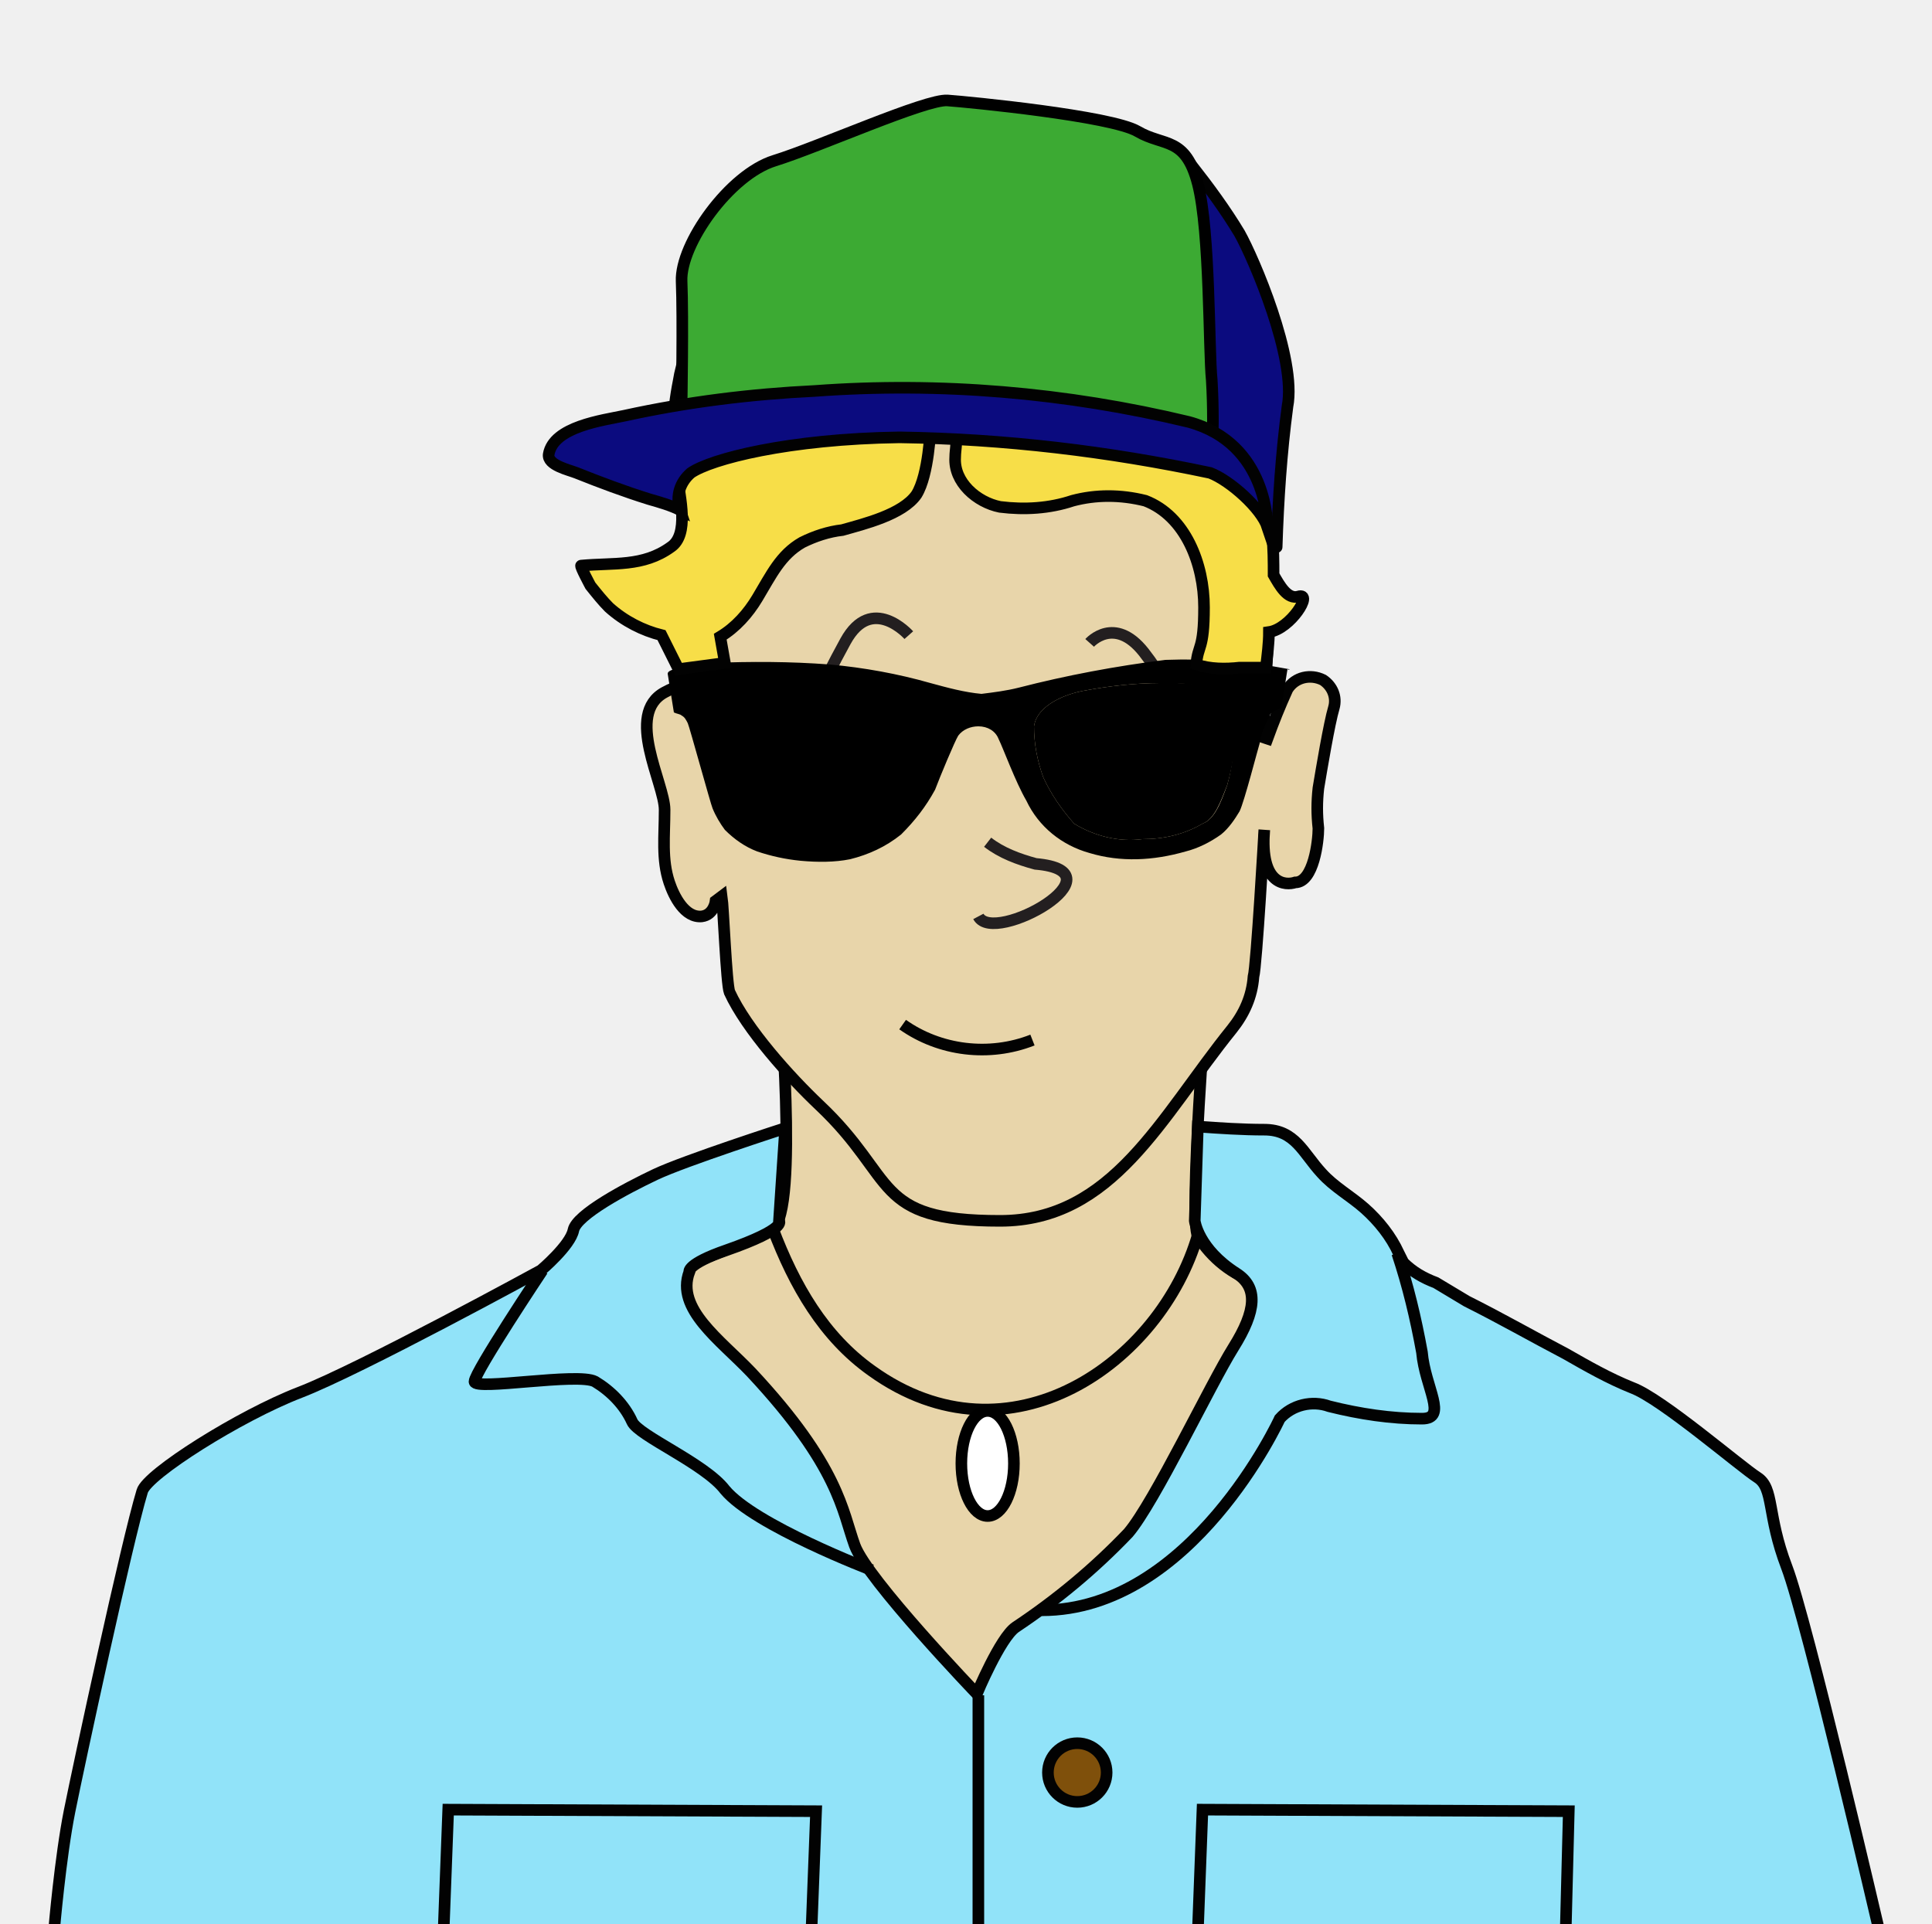
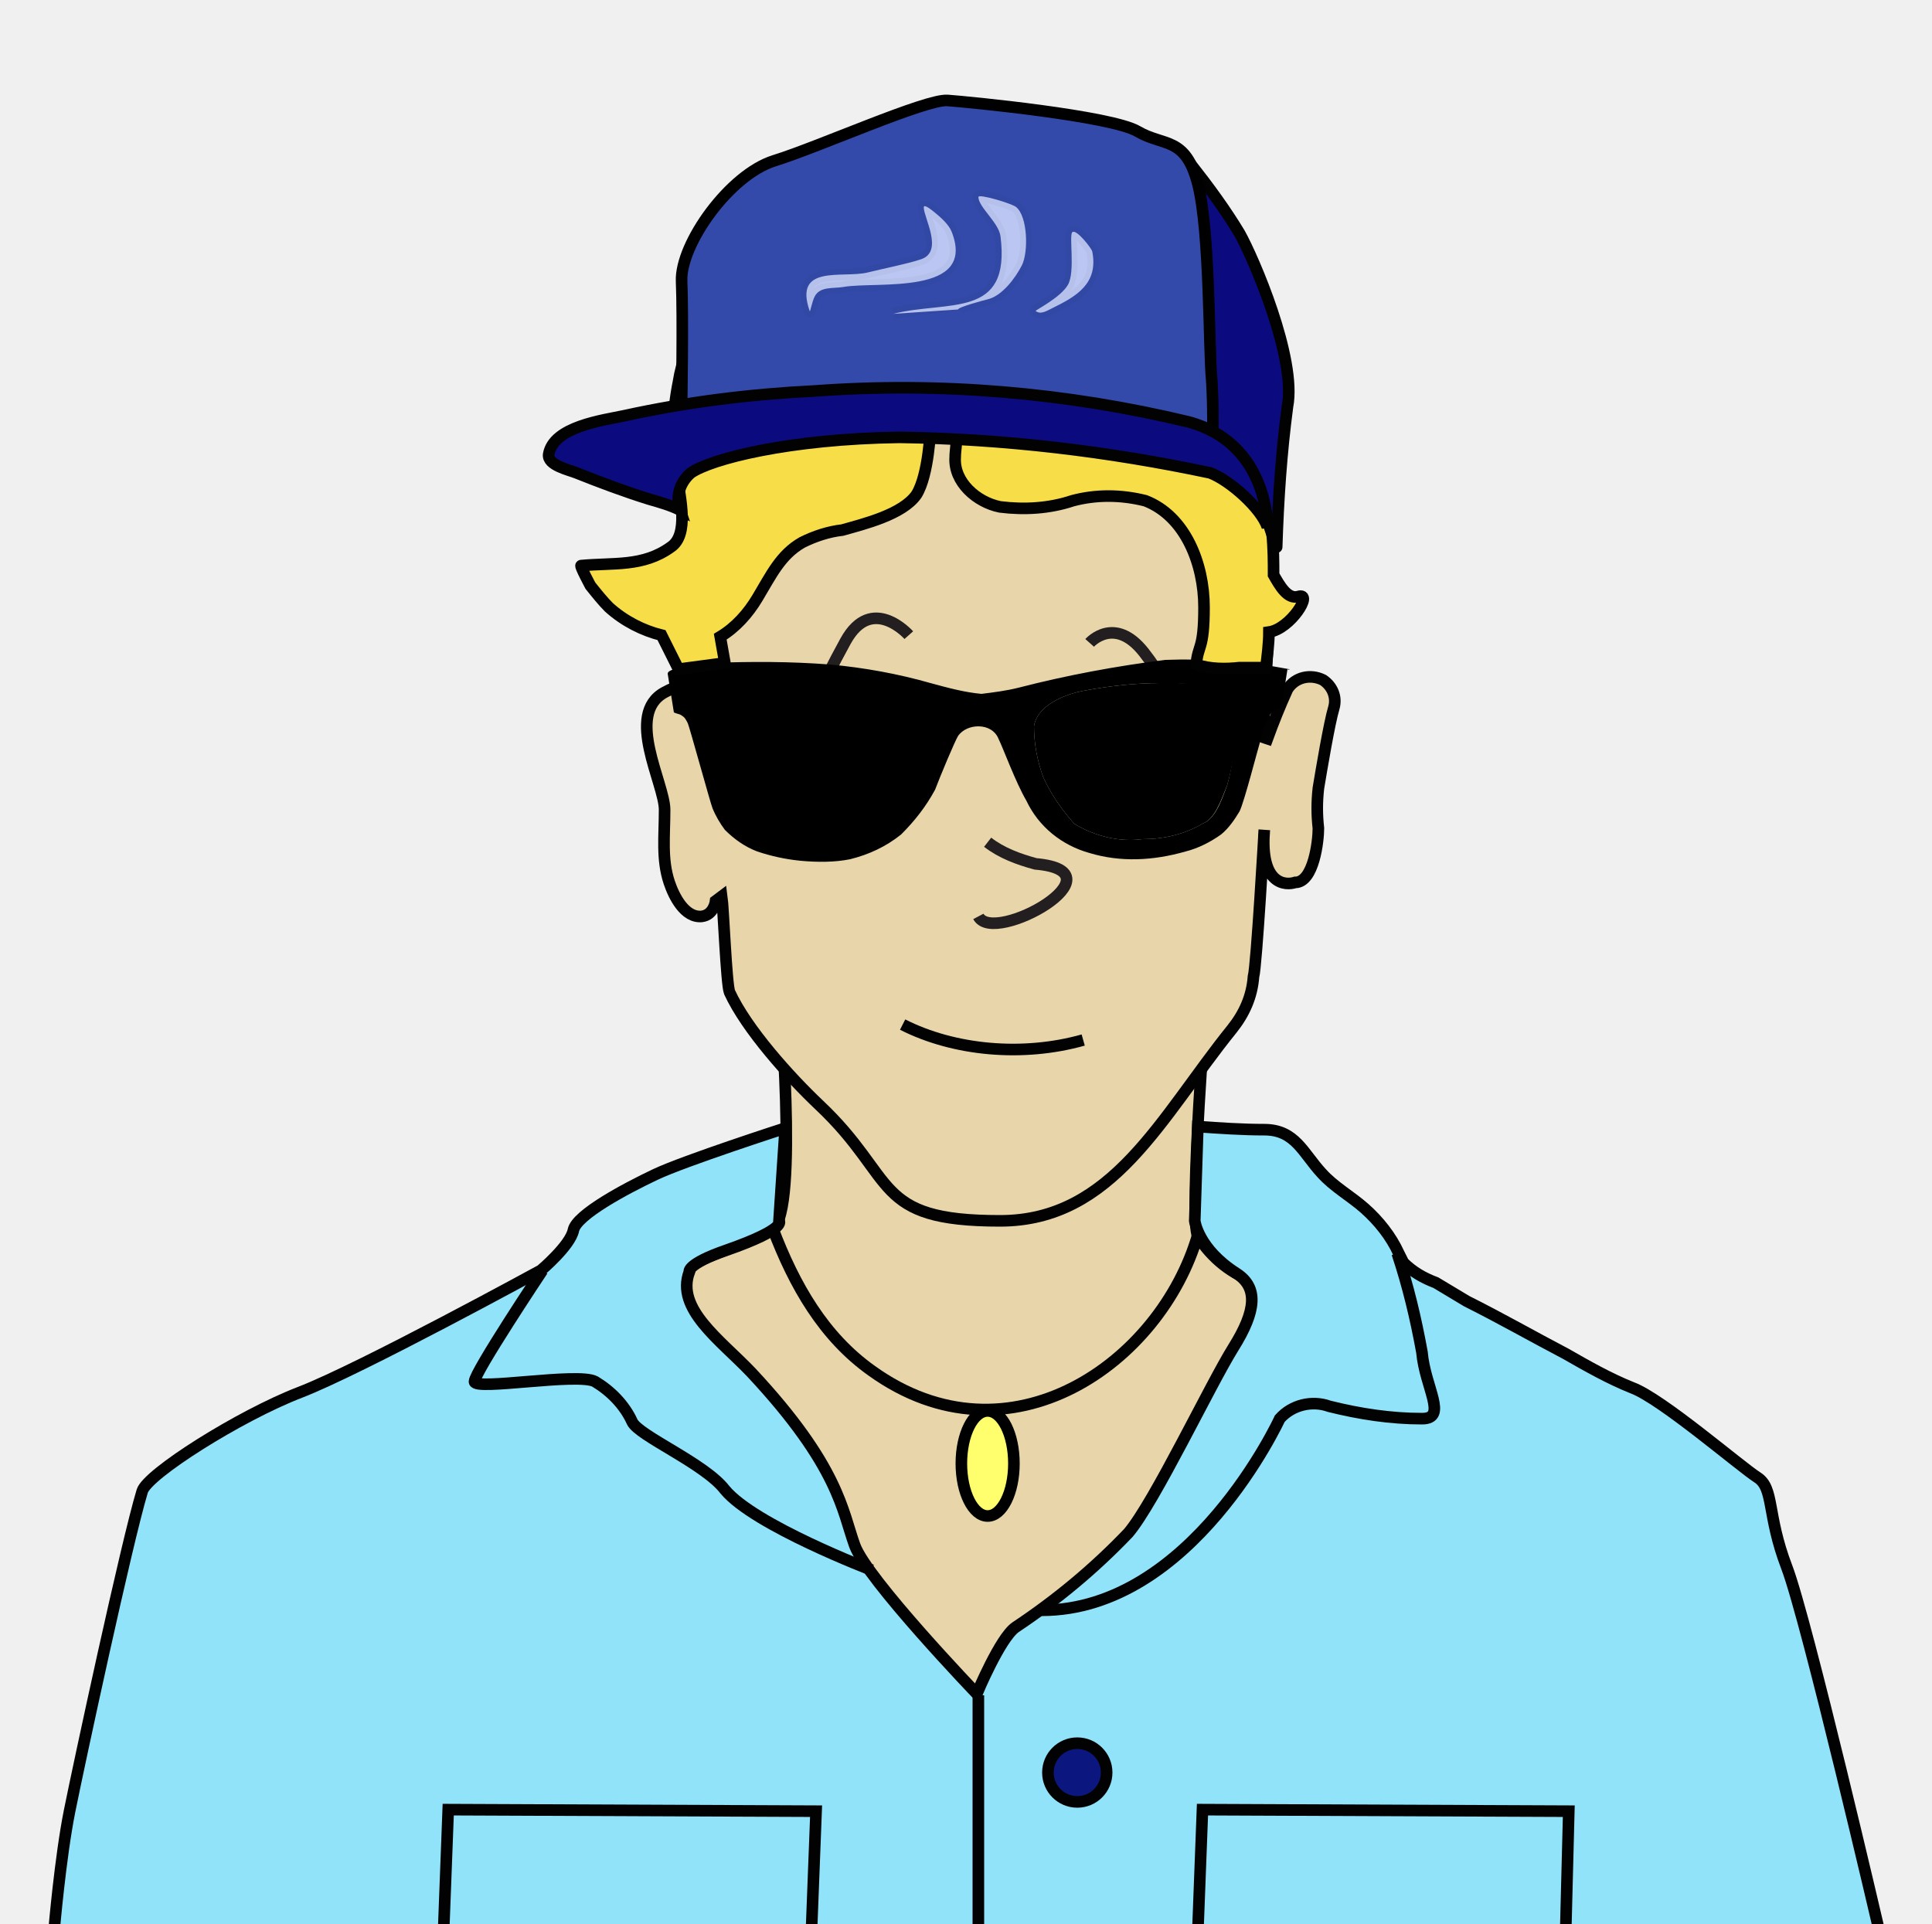
- <svg xmlns="http://www.w3.org/2000/svg" version="1.1" id="Layer_1" x="0px" y="0px" viewBox="0 0 125 124.5" style="enable-background:new 0 0 125 124.5;" xml:space="preserve">
-   <style type="text/css">
- 	.st0{fill:#E8D5AA;stroke:#020202;stroke-width:0.75;stroke-miterlimit:10;}
- 	.st1{fill:none;stroke:#231F20;stroke-width:0.75;stroke-miterlimit:10;}
- 	.st2{fill:#91E3F9;stroke:#020202;stroke-width:0.75;stroke-miterlimit:10;}
- 	.st3{fill:none;stroke:#020202;stroke-width:0.75;stroke-miterlimit:10;}
- 	.st4{fill:#F44711;stroke:#020202;stroke-width:0.75;stroke-miterlimit:10;}
- 	.st5{fill:#7F500B;stroke:#020202;stroke-width:0.75;stroke-miterlimit:10;}
- 	.st6{fill:#F7DE48;stroke:#020202;stroke-width:0.75;stroke-miterlimit:10;}
- 	.st7{fill:#0B0B7F;stroke:#020202;stroke-width:0.75;stroke-miterlimit:10;}
- 	.st8{fill:#3CAA33;stroke:#000000;stroke-width:0.75;stroke-miterlimit:10;}
- 	.st9{fill:#FFFFFF;stroke:#000000;stroke-width:0.75;stroke-miterlimit:10;}
- </style>
-   <g id="Layer_149">
-     <path id="neck-2" class="st0" d="M78.1,63.8c0,0-1.2,15.1-0.6,16.2c0.9,1.4,2.2,2.5,3.9,3c2.3,0.9,5.4,2.1,5.4,2.1   s-4,26.9-8.9,29.8s-19.5,2.3-25.1,2.3C45,117,38.5,84,38.5,84s9.8-3.4,11.5-4.5s0.4-15.7,0.4-15.7L78.1,63.8z" />
-     <path id="face-2" class="st0" d="M81.8,53.7c0,0-0.5,8.8-0.7,9.5c-0.1,1.3-0.6,2.4-1.4,3.4c-4.6,5.7-7.7,12.4-15,12.4   c-8.3,0-6.6-2.7-11.7-7.5c-1.9-1.8-4.7-4.9-5.8-7.3c-0.2-0.5-0.4-5.5-0.5-6.2l-0.4,0.3c0,0-0.1,0.9-0.9,1c-1.1,0.1-1.8-1.3-2.1-2.2   c-0.5-1.5-0.3-3-0.3-4.7s-2.6-6.2,0-7.6c1.8-1,1.6,0.3,2.1,1.8c0.2,0.5,0.3,1,0.4,1.6l0.3-0.1c0,0,0-2.8,0-4.9   c0.1-3.7-1-7.9,0.3-11.5c4.7-11.8,9-12.3,19.7-12.6c9.5-0.3,14.8,7.4,15.6,10.9c0.6,2.8,0.9,5.7,0.8,8.6l-0.5,9.1l0.3,0.1   c0.4-1.1,0.8-2.1,1.3-3.2c0.5-0.8,1.5-1,2.3-0.6c0.6,0.4,0.9,1.1,0.7,1.8c-0.3,1-0.8,4-1,5.2c-0.1,0.9-0.1,1.7,0,2.6   c0,0.8-0.3,3.5-1.5,3.5C83.2,57.3,81.5,57.3,81.8,53.7z" />
-     <path id="nose-4" class="st1" d="M63.9,54.5c0.9,0.7,2,1.1,3.1,1.4c5.8,0.5-2.7,5.3-3.7,3.4" />
-     <path class="st2" d="M121.6,125c0,0-4.7-20.2-6-23.6s-0.8-5.1-1.9-5.8s-6.2-5.1-8.1-5.8c-1.5-0.6-2.9-1.4-4.3-2.2   c-2.1-1.1-4.2-2.3-6.4-3.4L92.9,83c-0.8-0.3-1.5-0.7-2.1-1.3c-0.1-0.2-0.2-0.4-0.3-0.6c-0.5-1.1-1.3-2.1-2.2-2.9   c-0.9-0.8-2-1.4-2.8-2.3c-1.2-1.3-1.7-2.8-3.7-2.8c-1.4,0-2.9-0.1-4.3-0.2L77.3,79c0,0,0.2,1.8,2.7,3.4c1.4,0.9,1.3,2.4-0.2,4.8   s-5.1,10-6.8,12c-2.2,2.3-4.6,4.3-7.3,6.1c-1,0.7-2.5,4.3-2.5,4.3s-7.1-7.4-7.9-9.6s-1-5.1-6.7-11.2c-2-2.1-4.9-4.1-4-6.5   c0,0-0.2-0.5,2.4-1.4c4-1.4,3.4-1.9,3.4-1.9l0.4-6c0,0-6.5,2.1-8.4,3s-5.1,2.6-5.3,3.6s-2.1,2.6-2.1,2.6s-11.7,6.4-15.6,7.9   s-9.9,5.3-10.2,6.4c-1,3.3-4.1,17.7-4.7,20.7s-1,7.7-1,7.7" />
-     <path class="st3" d="M35.1,82.2c0,0-4.4,6.6-4.4,7.2s6.7-0.6,7.8,0c1,0.6,1.9,1.5,2.4,2.6c0.4,0.9,4.7,2.7,6,4.4   c1.9,2.3,9.5,5.2,9.5,5.2" />
-     <path class="st3" d="M90.4,81.1c0.7,2.1,1.2,4.2,1.6,6.4c0.2,2.3,1.7,4.3,0,4.3c-2,0-4-0.3-6-0.8c-1.1-0.4-2.4-0.1-3.2,0.8   c0,0-5.7,12.4-15.4,12.4" />
-     <path class="st4" d="M63.3,109.7c0,0,0,13,0,15.3" />
-     <circle class="st5" cx="69.7" cy="114.7" r="1.9" />
-     <path id="mouth-4" class="st3" d="M66.8,67.3c-2.8,1.1-6,0.7-8.4-1" />
-     <path class="st1" d="M58.8,41.1c0,0-2.4-2.7-4.1,0.4S52.5,46,52.5,46" />
-     <path class="st1" d="M70.5,41.6c0,0,1.6-1.8,3.5,0.6c1.1,1.4,1.9,2.9,2.5,4.5" />
-     <path class="st3" d="M50,79.5c1.4,3.7,3.3,7,6.4,9.2c8.9,6.4,18.7-0.5,21.1-8.8" />
-     <g id="glasses-2">
-       <path d="M83.4,43.3c-2.6-0.5-5.3-0.7-8-0.6c-3.2,0.4-6.4,1-9.5,1.8c-0.8,0.2-1.6,0.3-2.4,0.4c-1.1-0.1-2.2-0.4-3.3-0.7    c-2.1-0.6-4.3-1-6.5-1.2c-2.6-0.2-5.1-0.2-7.7-0.1c-2.5,0.3-2.8,0.5-2.8,0.7l0.4,2.5c0.2,0.1,0.4,0.1,0.5,0.2    c0.2,0.1,0.3,0.3,0.4,0.5c0.1,0.2,1.5,5.3,1.6,5.5c0.2,0.5,0.5,1,0.8,1.4c0.6,0.6,1.3,1.1,2.1,1.4c0.9,0.3,1.8,0.5,2.8,0.6    c1.1,0.1,2.2,0.1,3.2-0.1c1.2-0.3,2.3-0.8,3.3-1.6c0.9-0.9,1.6-1.8,2.2-2.9c0.3-0.8,1.3-3.2,1.5-3.5c0.3-0.4,0.8-0.6,1.3-0.6    c0.6,0,1.1,0.3,1.3,0.8c0.3,0.6,1.1,2.8,1.8,4c0.8,1.7,2.3,2.9,4.1,3.4c2,0.6,4.1,0.5,6.2-0.1c0.8-0.2,1.6-0.6,2.3-1.1    c0.5-0.4,0.9-1,1.2-1.5c0.3-0.6,1.2-4.1,1.3-4.4c0.1-0.7,0.4-1.3,0.7-1.9c0.2-0.2,0.5-0.3,0.7-0.4l0.4-2.5    C83.5,43.4,83.4,43.3,83.4,43.3z M58.9,50.2c-0.5,1.1-1.2,2.1-2,3c-1.3,0.8-2.8,1.2-4.4,1c-1.4,0-2.7-0.3-3.9-1    c-0.8-0.4-1.2-1.5-1.6-2.5c-0.4-1.4-0.5-2.9-0.5-4.3v-0.2c0-0.4,0.2-0.8,0.5-1.1c1-0.9,2.5-0.9,3.7-1c1.4-0.1,2.8,0,4.2,0.2    c1.3,0.2,4.3,0.5,4.5,2.4C59.4,47.9,59.3,49.1,58.9,50.2z M79.4,50.8c-0.4,1.1-0.8,2.2-1.6,2.5c-1.2,0.7-2.5,1-3.9,1    c-1.5,0.2-3.1-0.2-4.4-1c-0.8-0.9-1.5-1.9-2-3c-0.4-1.1-0.6-2.2-0.6-3.3c0.2-1.4,2.1-2.1,3.2-2.3c1.6-0.3,3.3-0.5,5-0.5    c1.3,0,3.1,0,4.2,1c0.3,0.3,0.5,0.7,0.5,1.1v0.2C79.9,47.9,79.8,49.4,79.4,50.8z" />
-       <path d="M46.5,44.8c-0.3,0.3-0.5,0.8-0.5,1.2v0.2c-0.1,1.6,0.1,3.2,0.5,4.8c0.4,1.1,0.8,2.4,1.8,2.8c1.3,0.7,2.8,1.1,4.3,1.1    c1.7,0.2,3.4-0.2,4.8-1.1c0.9-1,1.7-2.1,2.2-3.3c0.4-1.2,0.6-2.5,0.6-3.8c-0.3-2-3.5-2.4-4.9-2.6c-1.5-0.2-3.1-0.3-4.6-0.3    C49.2,43.8,47.5,43.8,46.5,44.8z" />
-       <path d="M79.4,45.2c0.3,0.3,0.5,0.7,0.5,1.1v0.2c0.1,1.5-0.1,2.9-0.5,4.3c-0.4,1-0.8,2.2-1.6,2.5c-1.2,0.7-2.5,1-3.9,1    c-1.5,0.2-3.1-0.2-4.4-1c-0.8-0.9-1.5-1.9-2-3c-0.4-1.1-0.6-2.2-0.6-3.3c0.2-1.4,2.1-2.1,3.2-2.3c1.6-0.3,3.3-0.5,5-0.5    C76.5,44.2,78.3,44.1,79.4,45.2z" />
+ <svg xmlns="http://www.w3.org/2000/svg" xmlns:ns1="http://vectornator.io" height="100%" style="fill-rule:nonzero;clip-rule:evenodd;stroke-linecap:round;stroke-linejoin:round;" xml:space="preserve" width="100%" version="1.1" viewBox="0 0 125 124.5">
+   <defs />
+   <g id="Layer_149" ns1:layerName="Layer_149">
+     <path stroke="#020202" stroke-width="0.75" d="M78.1+63.8C78.1+63.8+76.9+78.9+77.5+80C78.4+81.4+79.7+82.5+81.4+83C83.7+83.9+86.8+85.1+86.8+85.1C86.8+85.1+82.8+112+77.9+114.9C73+117.8+58.4+117.2+52.8+117.2C45+117+38.5+84+38.5+84C38.5+84+48.3+80.6+50+79.5C51.7+78.4+50.4+63.8+50.4+63.8L78.1+63.8Z" fill="#e8d5aa" stroke-linecap="butt" opacity="1" stroke-linejoin="miter" />
+     <path stroke="#020202" stroke-width="0.75" d="M81.8+53.7C81.8+53.7+81.3+62.5+81.1+63.2C81+64.5+80.5+65.6+79.7+66.6C75.1+72.3+72+79+64.7+79C56.4+79+58.1+76.3+53+71.5C51.1+69.7+48.3+66.6+47.2+64.2C47+63.7+46.8+58.7+46.7+58L46.3+58.3C46.3+58.3+46.2+59.2+45.4+59.3C44.3+59.4+43.6+58+43.3+57.1C42.8+55.6+43+54.1+43+52.4C43+50.7+40.4+46.2+43+44.8C44.8+43.8+44.6+45.1+45.1+46.6C45.3+47.1+45.4+47.6+45.5+48.2L45.8+48.1C45.8+48.1+45.8+45.3+45.8+43.2C45.9+39.5+44.8+35.3+46.1+31.7C50.8+19.9+55.1+19.4+65.8+19.1C75.3+18.8+80.6+26.5+81.4+30C82+32.8+82.3+35.7+82.2+38.6L81.7+47.7L82+47.8C82.4+46.7+82.8+45.7+83.3+44.6C83.8+43.8+84.8+43.6+85.6+44C86.2+44.4+86.5+45.1+86.3+45.8C86+46.8+85.5+49.8+85.3+51C85.2+51.9+85.2+52.7+85.3+53.6C85.3+54.4+85+57.1+83.8+57.1C83.2+57.3+81.5+57.3+81.8+53.7Z" fill="#e8d5aa" stroke-linecap="butt" opacity="1" stroke-linejoin="miter" />
+     <path stroke="#231f20" stroke-width="0.75" d="M63.9+54.5C64.8+55.2+65.9+55.6+67+55.9C72.8+56.4+64.3+61.2+63.3+59.3" fill="none" stroke-linecap="butt" opacity="1" stroke-linejoin="miter" />
+     <path stroke="#020202" stroke-width="0.75" d="M121.6+125C121.6+125+116.9+104.8+115.6+101.4C114.3+98+114.8+96.3+113.7+95.6C112.6+94.9+107.5+90.5+105.6+89.8C104.1+89.2+102.7+88.4+101.3+87.6C99.2+86.5+97.1+85.3+94.9+84.2L92.9+83C92.1+82.7+91.4+82.3+90.8+81.7C90.7+81.5+90.6+81.3+90.5+81.1C90+80+89.2+79+88.3+78.2C87.4+77.4+86.3+76.8+85.5+75.9C84.3+74.6+83.8+73.1+81.8+73.1C80.4+73.1+78.9+73+77.5+72.9L77.3+79C77.3+79+77.5+80.8+80+82.4C81.4+83.3+81.3+84.8+79.8+87.2C78.3+89.6+74.7+97.2+73+99.2C70.8+101.5+68.4+103.5+65.7+105.3C64.7+106+63.2+109.6+63.2+109.6C63.2+109.6+56.1+102.2+55.3+100C54.5+97.8+54.3+94.9+48.6+88.8C46.6+86.7+43.7+84.7+44.6+82.3C44.6+82.3+44.4+81.8+47+80.9C51+79.5+50.4+79+50.4+79L50.8+73C50.8+73+44.3+75.1+42.4+76C40.5+76.9+37.3+78.6+37.1+79.6C36.9+80.6+35+82.2+35+82.2C35+82.2+23.3+88.6+19.4+90.1C15.5+91.6+9.5+95.4+9.2+96.5C8.2+99.8+5.1+114.2+4.5+117.2C3.9+120.2+3.5+124.9+3.5+124.9" fill="#91e3f9" stroke-linecap="butt" opacity="1" stroke-linejoin="miter" />
+     <path stroke="#020202" stroke-width="0.75" d="M35.1+82.2C35.1+82.2+30.7+88.8+30.7+89.4C30.7+90+37.4+88.8+38.5+89.4C39.5+90+40.4+90.9+40.9+92C41.3+92.9+45.6+94.7+46.9+96.4C48.8+98.7+56.4+101.6+56.4+101.6" fill="none" stroke-linecap="butt" opacity="1" stroke-linejoin="miter" />
+     <path stroke="#020202" stroke-width="0.75" d="M90.4+81.1C91.1+83.2+91.6+85.3+92+87.5C92.2+89.8+93.7+91.8+92+91.8C90+91.8+88+91.5+86+91C84.9+90.6+83.6+90.9+82.8+91.8C82.8+91.8+77.1+104.2+67.4+104.2" fill="none" stroke-linecap="butt" opacity="1" stroke-linejoin="miter" />
+     <path stroke="#020202" stroke-width="0.75" d="M63.3+109.7C63.3+109.7+63.3+122.7+63.3+125" fill="#f44711" stroke-linecap="butt" opacity="1" stroke-linejoin="miter" />
+     <path stroke="#020202" stroke-width="0.75" d="M67.8+114.7C67.8+113.651+68.651+112.8+69.7+112.8C70.749+112.8+71.6+113.651+71.6+114.7C71.6+115.749+70.749+116.6+69.7+116.6C68.651+116.6+67.8+115.749+67.8+114.7Z" fill="#0b177f" stroke-linecap="butt" opacity="1" stroke-linejoin="miter" />
+     <path stroke="#020202" stroke-width="0.75" d="M70.083+67.299C66.189+68.397+61.738+67.997+58.4+66.3" fill="none" stroke-linecap="butt" opacity="1" stroke-linejoin="miter" />
+     <path stroke="#231f20" stroke-width="0.75" d="M58.8+41.1C58.8+41.1+56.4+38.4+54.7+41.5C53+44.6+52.5+46+52.5+46" fill="none" stroke-linecap="butt" opacity="1" stroke-linejoin="miter" />
+     <path stroke="#231f20" stroke-width="0.75" d="M70.5+41.6C70.5+41.6+72.1+39.8+74+42.2C75.1+43.6+75.9+45.1+76.5+46.7" fill="none" stroke-linecap="butt" opacity="1" stroke-linejoin="miter" />
+     <path stroke="#020202" stroke-width="0.75" d="M50+79.5C51.4+83.2+53.3+86.5+56.4+88.7C65.3+95.1+75.1+88.2+77.5+79.9" fill="none" stroke-linecap="butt" opacity="1" stroke-linejoin="miter" />
+     <g opacity="1">
+       <path d="M83.4+43.3C80.8+42.8+78.1+42.6+75.4+42.7C72.2+43.1+69+43.7+65.9+44.5C65.1+44.7+64.3+44.8+63.5+44.9C62.4+44.8+61.3+44.5+60.2+44.2C58.1+43.6+55.9+43.2+53.7+43C51.1+42.8+48.6+42.8+46+42.9C43.5+43.2+43.2+43.4+43.2+43.6L43.6+46.1C43.8+46.2+44+46.2+44.1+46.3C44.3+46.4+44.4+46.6+44.5+46.8C44.6+47+46+52.1+46.1+52.3C46.3+52.8+46.6+53.3+46.9+53.7C47.5+54.3+48.2+54.8+49+55.1C49.9+55.4+50.8+55.6+51.8+55.7C52.9+55.8+54+55.8+55+55.6C56.2+55.3+57.3+54.8+58.3+54C59.2+53.1+59.9+52.2+60.5+51.1C60.8+50.3+61.8+47.9+62+47.6C62.3+47.2+62.8+47+63.3+47C63.9+47+64.4+47.3+64.6+47.8C64.9+48.4+65.7+50.6+66.4+51.8C67.2+53.5+68.7+54.7+70.5+55.2C72.5+55.8+74.6+55.7+76.7+55.1C77.5+54.9+78.3+54.5+79+54C79.5+53.6+79.9+53+80.2+52.5C80.5+51.9+81.4+48.4+81.5+48.1C81.6+47.4+81.9+46.8+82.2+46.2C82.4+46+82.7+45.9+82.9+45.8L83.3+43.3C83.5+43.4+83.4+43.3+83.4+43.3ZM58.9+50.2C58.4+51.3+57.7+52.3+56.9+53.2C55.6+54+54.1+54.4+52.5+54.2C51.1+54.2+49.8+53.9+48.6+53.2C47.8+52.8+47.4+51.7+47+50.7C46.6+49.3+46.5+47.8+46.5+46.4L46.5+46.2C46.5+45.8+46.7+45.4+47+45.1C48+44.2+49.5+44.2+50.7+44.1C52.1+44+53.5+44.1+54.9+44.3C56.2+44.5+59.2+44.8+59.4+46.7C59.4+47.9+59.3+49.1+58.9+50.2ZM79.4+50.8C79+51.9+78.6+53+77.8+53.3C76.6+54+75.3+54.3+73.9+54.3C72.4+54.5+70.8+54.1+69.5+53.3C68.7+52.4+68+51.4+67.5+50.3C67.1+49.2+66.9+48.1+66.9+47C67.1+45.6+69+44.9+70.1+44.7C71.7+44.4+73.4+44.2+75.1+44.2C76.4+44.2+78.2+44.2+79.3+45.2C79.6+45.5+79.8+45.9+79.8+46.3L79.8+46.5C79.9+47.9+79.8+49.4+79.4+50.8Z" opacity="1" fill="#000000" />
+       <path d="M46.5+44.8C46.2+45.1+46+45.6+46+46L46+46.2C45.9+47.8+46.1+49.4+46.5+51C46.9+52.1+47.3+53.4+48.3+53.8C49.6+54.5+51.1+54.9+52.6+54.9C54.3+55.1+56+54.7+57.4+53.8C58.3+52.8+59.1+51.7+59.6+50.5C60+49.3+60.2+48+60.2+46.7C59.9+44.7+56.7+44.3+55.3+44.1C53.8+43.9+52.2+43.8+50.7+43.8C49.2+43.8+47.5+43.8+46.5+44.8Z" opacity="1" fill="#000000" />
+       <path d="M79.4+45.2C79.7+45.5+79.9+45.9+79.9+46.3L79.9+46.5C80+48+79.8+49.4+79.4+50.8C79+51.8+78.6+53+77.8+53.3C76.6+54+75.3+54.3+73.9+54.3C72.4+54.5+70.8+54.1+69.5+53.3C68.7+52.4+68+51.4+67.5+50.3C67.1+49.2+66.9+48.1+66.9+47C67.1+45.6+69+44.9+70.1+44.7C71.7+44.4+73.4+44.2+75.1+44.2C76.5+44.2+78.3+44.1+79.4+45.2Z" opacity="1" fill="#000000" />
    </g>
-     <path class="st6" d="M84,38.6c-0.7,0.2-1.2-0.7-1.6-1.4c0-0.8,0-1.7-0.1-2.7c-0.1-5.1-0.3-10.5-3-14.9c-1.5-2.3-3.4-4.2-5.7-5.7   c-2.6-1.9-5.7-3.1-8.9-3.5c-3.6-0.3-7.1,0.8-10.4,2.2c-2.7,1.2-5.8,2.3-7.1,5.2c-0.2,0.5-0.4,1.1-0.7,1.6c-0.3,0.5-0.7,1.1-1.1,1.6   c-0.8,1.1-1.3,2.4-1.5,3.7c-0.4,2-0.5,4.1-0.1,6.1c0.2,1.4,0.8,3.8-0.4,4.6c-1.8,1.3-3.7,1-5.8,1.2c-0.1,0,0.6,1.3,0.6,1.3   c0.4,0.5,0.8,1,1.2,1.4c1,0.9,2.2,1.5,3.4,1.8l1.1,2.2l3-0.4l-0.3-1.7c1-0.6,1.8-1.5,2.4-2.5c0.9-1.5,1.5-2.8,2.9-3.6   c0.8-0.4,1.7-0.7,2.6-0.8c1.4-0.4,3.9-1,4.8-2.3c0.8-1.3,0.9-4.3,0.9-4.3l-0.6,0.1c0.7-0.2,1.6-0.4,2.1,0.2c0.3,0.5,0.1,1,0.1,1.6   c-0.1,1.6,1.4,2.9,2.9,3.2c1.6,0.2,3.2,0.1,4.7-0.4c1.5-0.4,3.1-0.4,4.7,0c2.6,1,3.8,4.1,3.8,6.9s-0.4,2.4-0.5,3.7   c0.9,0.3,1.9,0.3,2.8,0.2c1.2,0,1.7,0,1.7,0c0.1-0.8,0.2-1.6,0.2-2.3C83.5,40.7,85,38.3,84,38.6z" />
-     <path class="st7" d="M77.1,10.7c1.1,1.4,2.2,2.9,3.1,4.4c0.9,1.6,3.7,8.1,3.1,11.2c-0.4,3-0.6,6-0.7,9.1c0,0.3-1.1-4-2.5-5   s-3.4-4.5-3.9-7.7S75.9,11.1,77.1,10.7z" />
-     <path id="front_of_hat" class="st8" d="M44.1,26.2c0,0,0.1-5.6,0-8s3.1-6.9,6-7.8s9.8-4,11.2-3.9s10.6,1,12.3,2s3.1,0.3,3.9,3.4   s0.7,10.8,0.9,12.7c0.1,1.7,0.1,3.4,0,5.1L44.1,26.2z" />
-     <path class="st7" d="M82,34.1c0,0,0.1-5.4-5.1-6.8c-7.9-1.9-16.1-2.6-24.2-2c-4.1,0.2-8.2,0.7-12.3,1.6c-1.4,0.3-4.6,0.7-4.9,2.5   c-0.1,0.7,1.3,1,1.8,1.2c1.5,0.6,3.1,1.2,4.7,1.7c0.7,0.2,1.4,0.4,2,0.7c-0.3-0.9,0-1.8,0.7-2.4c1.3-0.9,6.3-2.2,13.5-2.3   c6.8,0.1,13.5,0.9,20.1,2.3C79.6,31.1,81.6,32.9,82,34.1z" />
-     <polyline class="st2" points="52.5,125 52.8,117.2 29,117.1 28.7,125  " />
-     <polyline class="st2" points="101.3,125 101.5,117.2 77.8,117.1 77.5,125  " />
-     <ellipse class="st9" cx="63.9" cy="94.7" rx="1.7" ry="3.4" />
+     <path stroke="#020202" stroke-width="0.75" d="M84+38.6C83.3+38.8+82.8+37.9+82.4+37.2C82.4+36.4+82.4+35.5+82.3+34.5C82.2+29.4+82+24+79.3+19.6C77.8+17.3+75.9+15.4+73.6+13.9C71+12+67.9+10.8+64.7+10.4C61.1+10.1+57.6+11.2+54.3+12.6C51.6+13.8+48.5+14.9+47.2+17.8C47+18.3+46.8+18.9+46.5+19.4C46.2+19.9+45.8+20.5+45.4+21C44.6+22.1+44.1+23.4+43.9+24.7C43.5+26.7+43.4+28.8+43.8+30.8C44+32.2+44.6+34.6+43.4+35.4C41.6+36.7+39.7+36.4+37.6+36.6C37.5+36.6+38.2+37.9+38.2+37.9C38.6+38.4+39+38.9+39.4+39.3C40.4+40.2+41.6+40.8+42.8+41.1L43.9+43.3L46.9+42.9L46.6+41.2C47.6+40.6+48.4+39.7+49+38.7C49.9+37.2+50.5+35.9+51.9+35.1C52.7+34.7+53.6+34.4+54.5+34.3C55.9+33.9+58.4+33.3+59.3+32C60.1+30.7+60.2+27.7+60.2+27.7L59.6+27.8C60.3+27.6+61.2+27.4+61.7+28C62+28.5+61.8+29+61.8+29.6C61.7+31.2+63.2+32.5+64.7+32.8C66.3+33+67.9+32.9+69.4+32.4C70.9+32+72.5+32+74.1+32.4C76.7+33.4+77.9+36.5+77.9+39.3C77.9+42.1+77.5+41.7+77.4+43C78.3+43.3+79.3+43.3+80.2+43.2C81.4+43.2+81.9+43.2+81.9+43.2C82+42.4+82.1+41.6+82.1+40.9C83.5+40.7+85+38.3+84+38.6Z" fill="#f7de48" stroke-linecap="butt" opacity="1" stroke-linejoin="miter" />
+     <path stroke="#020202" stroke-width="0.75" d="M77.1+10.7C78.2+12.1+79.3+13.6+80.2+15.1C81.1+16.7+83.9+23.2+83.3+26.3C82.9+29.3+82.7+32.3+82.6+35.4C82.6+35.7+81.5+31.4+80.1+30.4C78.7+29.4+76.7+25.9+76.2+22.7C75.7+19.5+75.9+11.1+77.1+10.7Z" fill="#0b0b7f" stroke-linecap="butt" opacity="1" stroke-linejoin="miter" />
+     <path stroke="#000000" stroke-width="0.75" d="M44.1+26.2C44.1+26.2+44.2+20.6+44.1+18.2C44+15.8+47.2+11.3+50.1+10.4C53+9.5+59.9+6.4+61.3+6.5C62.7+6.6+71.9+7.5+73.6+8.5C75.3+9.5+76.7+8.8+77.5+11.9C78.3+15+78.2+22.7+78.4+24.6C78.5+26.3+78.5+28+78.4+29.7L44.1+26.2Z" fill="#334aaa" stroke-linecap="butt" opacity="1" stroke-linejoin="miter" />
+     <path stroke="#020202" stroke-width="0.75" d="M82+34.1C82+34.1+82.1+28.7+76.9+27.3C69+25.4+60.8+24.7+52.7+25.3C48.6+25.5+44.5+26+40.4+26.9C39+27.2+35.8+27.6+35.5+29.4C35.4+30.1+36.8+30.4+37.3+30.6C38.8+31.2+40.4+31.8+42+32.3C42.7+32.5+43.4+32.7+44+33C43.7+32.1+44+31.2+44.7+30.6C46+29.7+51+28.4+58.2+28.3C65+28.4+71.7+29.2+78.3+30.6C79.6+31.1+81.6+32.9+82+34.1Z" fill="#0b0b7f" stroke-linecap="butt" opacity="1" stroke-linejoin="miter" />
+     <path stroke="#020202" stroke-width="0.75" d="M52.5+125L52.8+117.2L29+117.1L28.7+125" fill="#91e3f9" stroke-linecap="butt" opacity="1" stroke-linejoin="miter" />
+     <path stroke="#020202" stroke-width="0.75" d="M101.3+125L101.5+117.2L77.8+117.1L77.5+125" fill="#91e3f9" stroke-linecap="butt" opacity="1" stroke-linejoin="miter" />
+     <path stroke="#000000" stroke-width="0.75" d="M62.2+94.7C62.2+92.822+62.961+91.3+63.9+91.3C64.839+91.3+65.6+92.822+65.6+94.7C65.6+96.578+64.839+98.1+63.9+98.1C62.961+98.1+62.2+96.578+62.2+94.7Z" fill="#fffe6c" stroke-linecap="butt" opacity="1" stroke-linejoin="miter" />
+     <path stroke="#000000" stroke-opacity="0.031" stroke-width="0.75" d="M52.388+20.13C51.313+17.059+54.548+18.035+56.16+17.627C57.088+17.392+58.676+17.085+59.588+16.778C61.075+16.279+59.773+14.107+59.767+13.423C59.764+13.164+60.27+13.585+60.472+13.746C60.837+14.037+61.386+14.527+61.566+14.981C63.227+19.164+56.716+18.193+54.58+18.567C53.907+18.685+53.05+18.516+52.71+19.186C52.528+19.543+52.42+20.221+52.388+20.13Z" fill="#bbc6f2" stroke-linecap="butt" opacity="1" stroke-linejoin="miter" />
+     <path stroke="#000000" stroke-opacity="0.031" stroke-width="0.75" d="M57.778+20.311C61.337+19.41+65.422+20.68+64.731+15.288C64.617+14.4+63.314+13.411+63.302+12.75C63.298+12.516+65.458+13.17+65.735+13.391C66.501+14.002+66.543+16.323+66.117+17.165C65.709+17.971+64.848+19.136+63.918+19.365C63.691+19.42+61.986+19.872+61.986+20.026" fill="#bbc6f2" stroke-linecap="butt" opacity="1" stroke-linejoin="miter" />
+     <path stroke="#000000" stroke-opacity="0.031" stroke-width="0.75" d="M67.005+20.122C66.958+20.084+68.642+19.249+69.102+18.417C69.578+17.557+69.153+15.256+69.376+15.029C69.623+14.778+70.629+16.074+70.669+16.272C71.085+18.366+69.613+19.188+68.095+19.934C67.731+20.113+67.332+20.381+67.005+20.122Z" fill="#bbc6f2" stroke-linecap="butt" opacity="1" stroke-linejoin="miter" />
  </g>
</svg>
